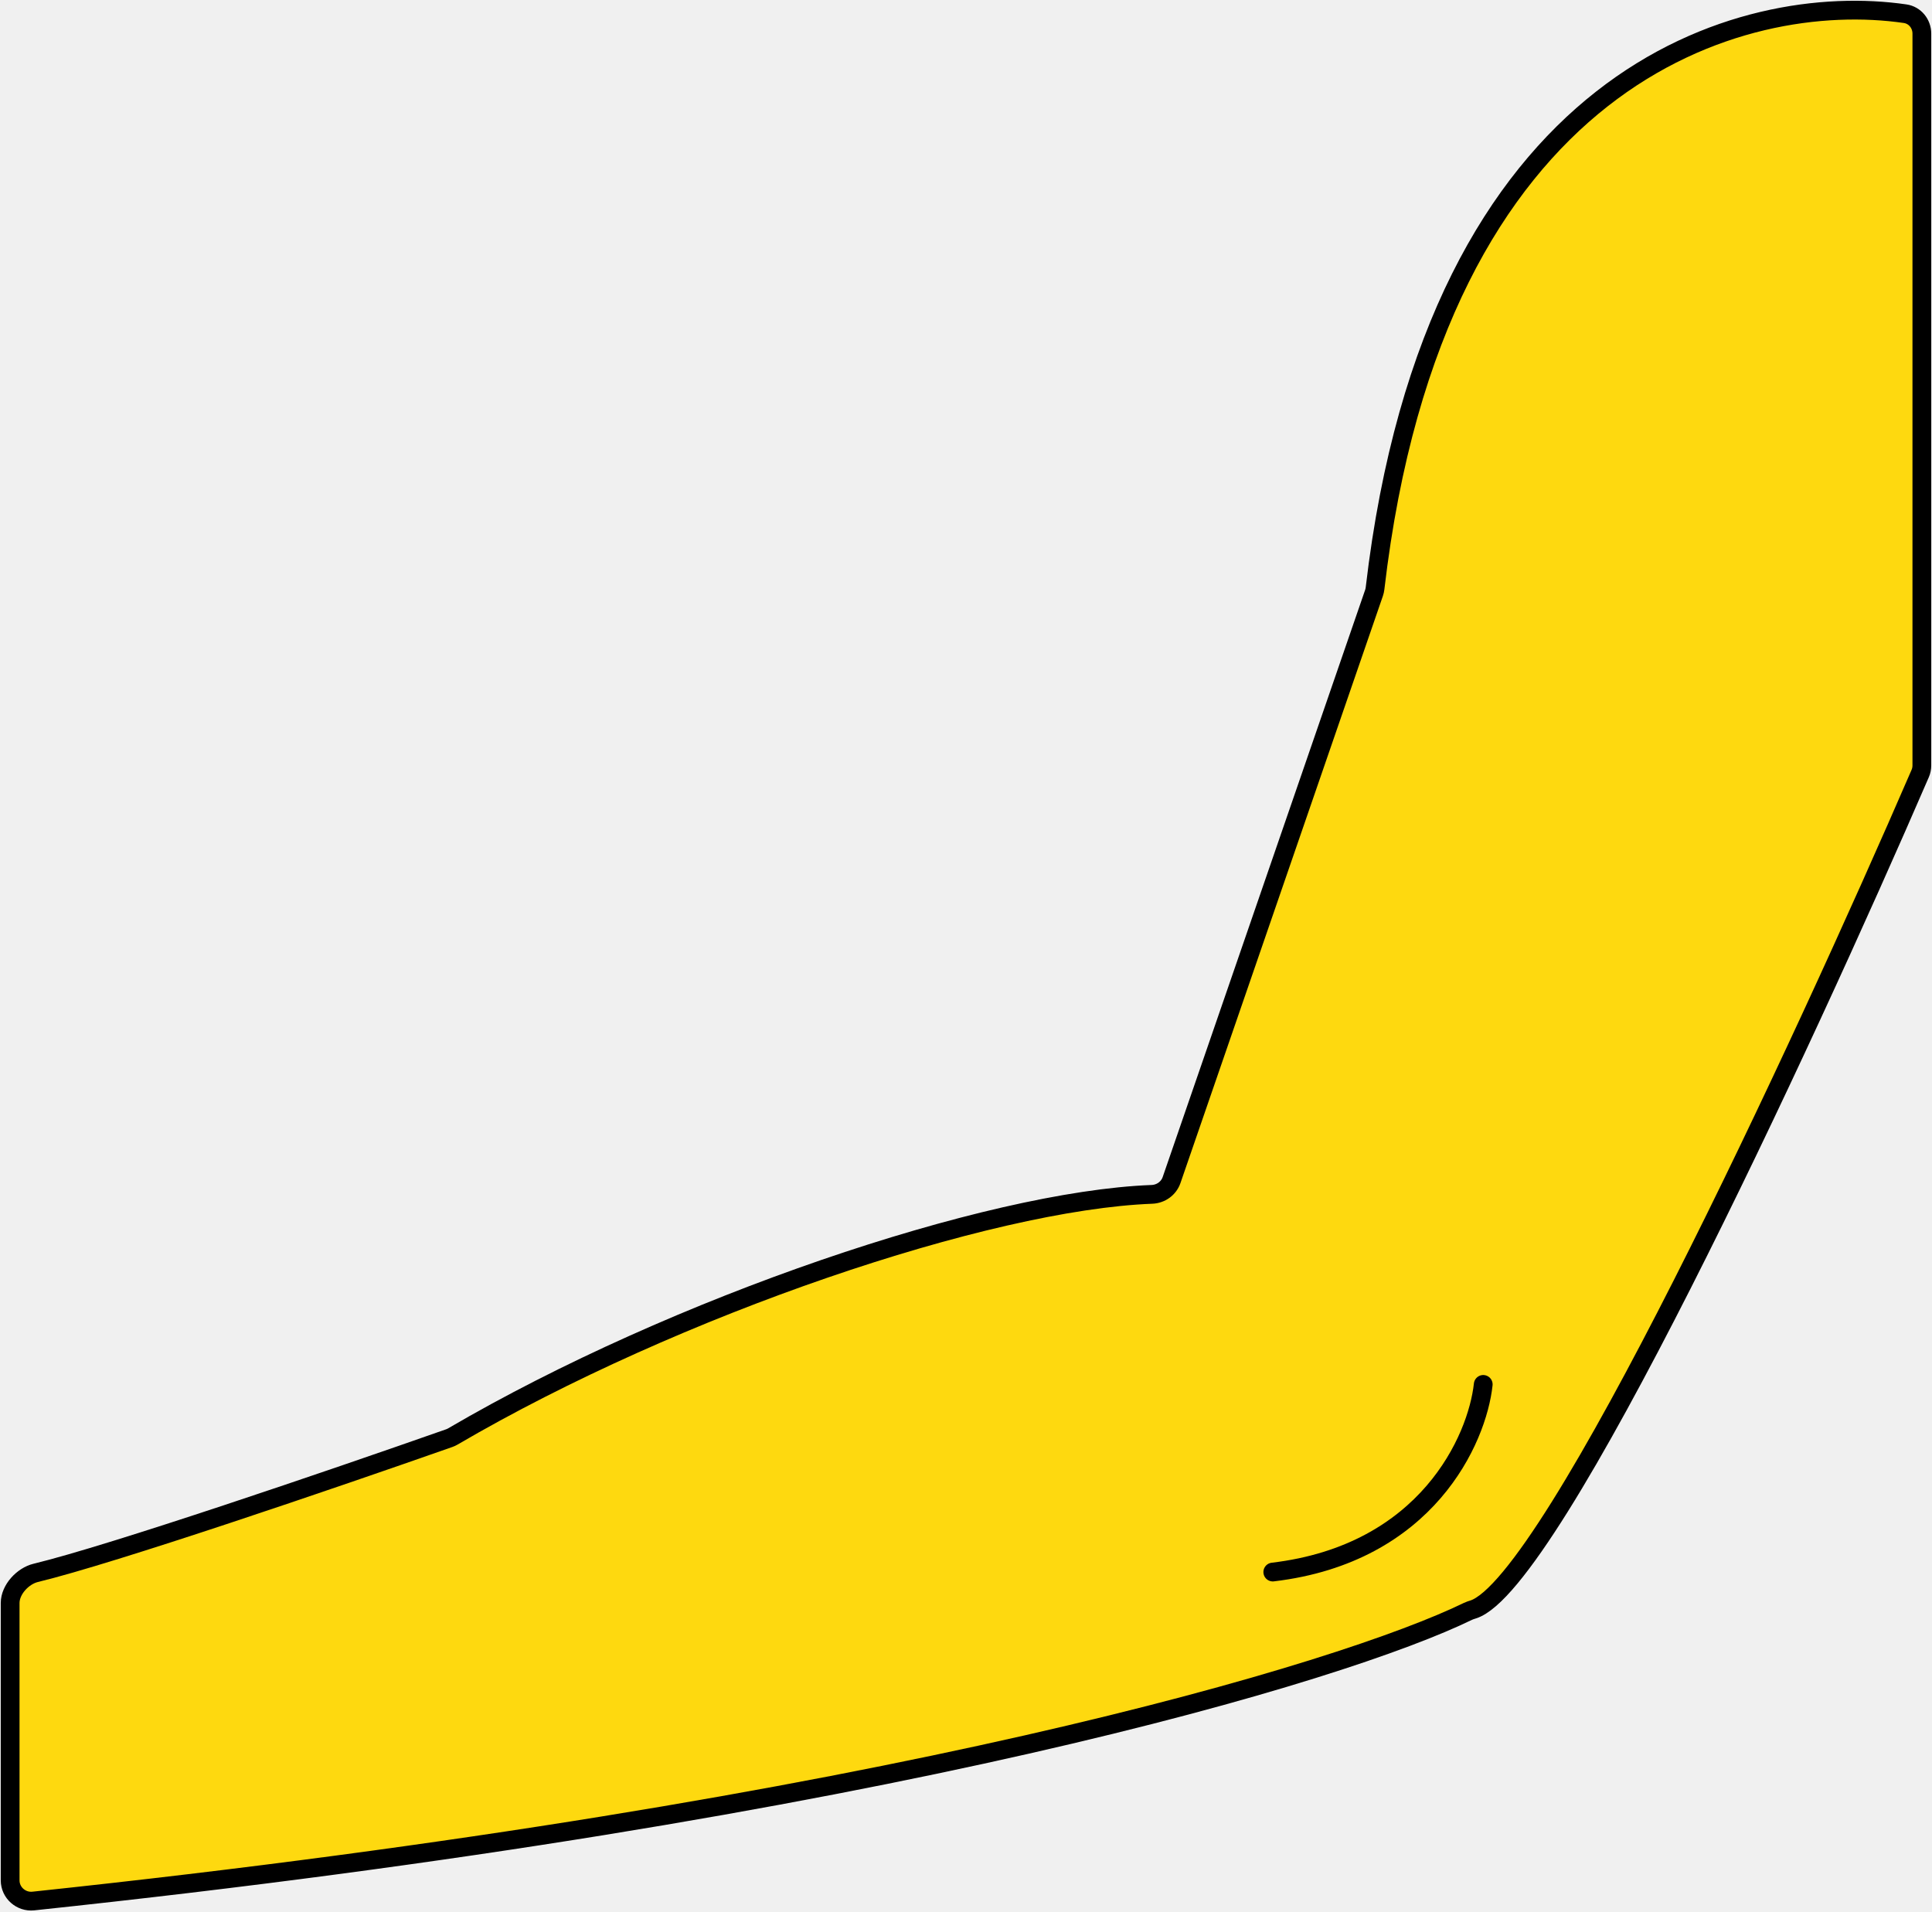
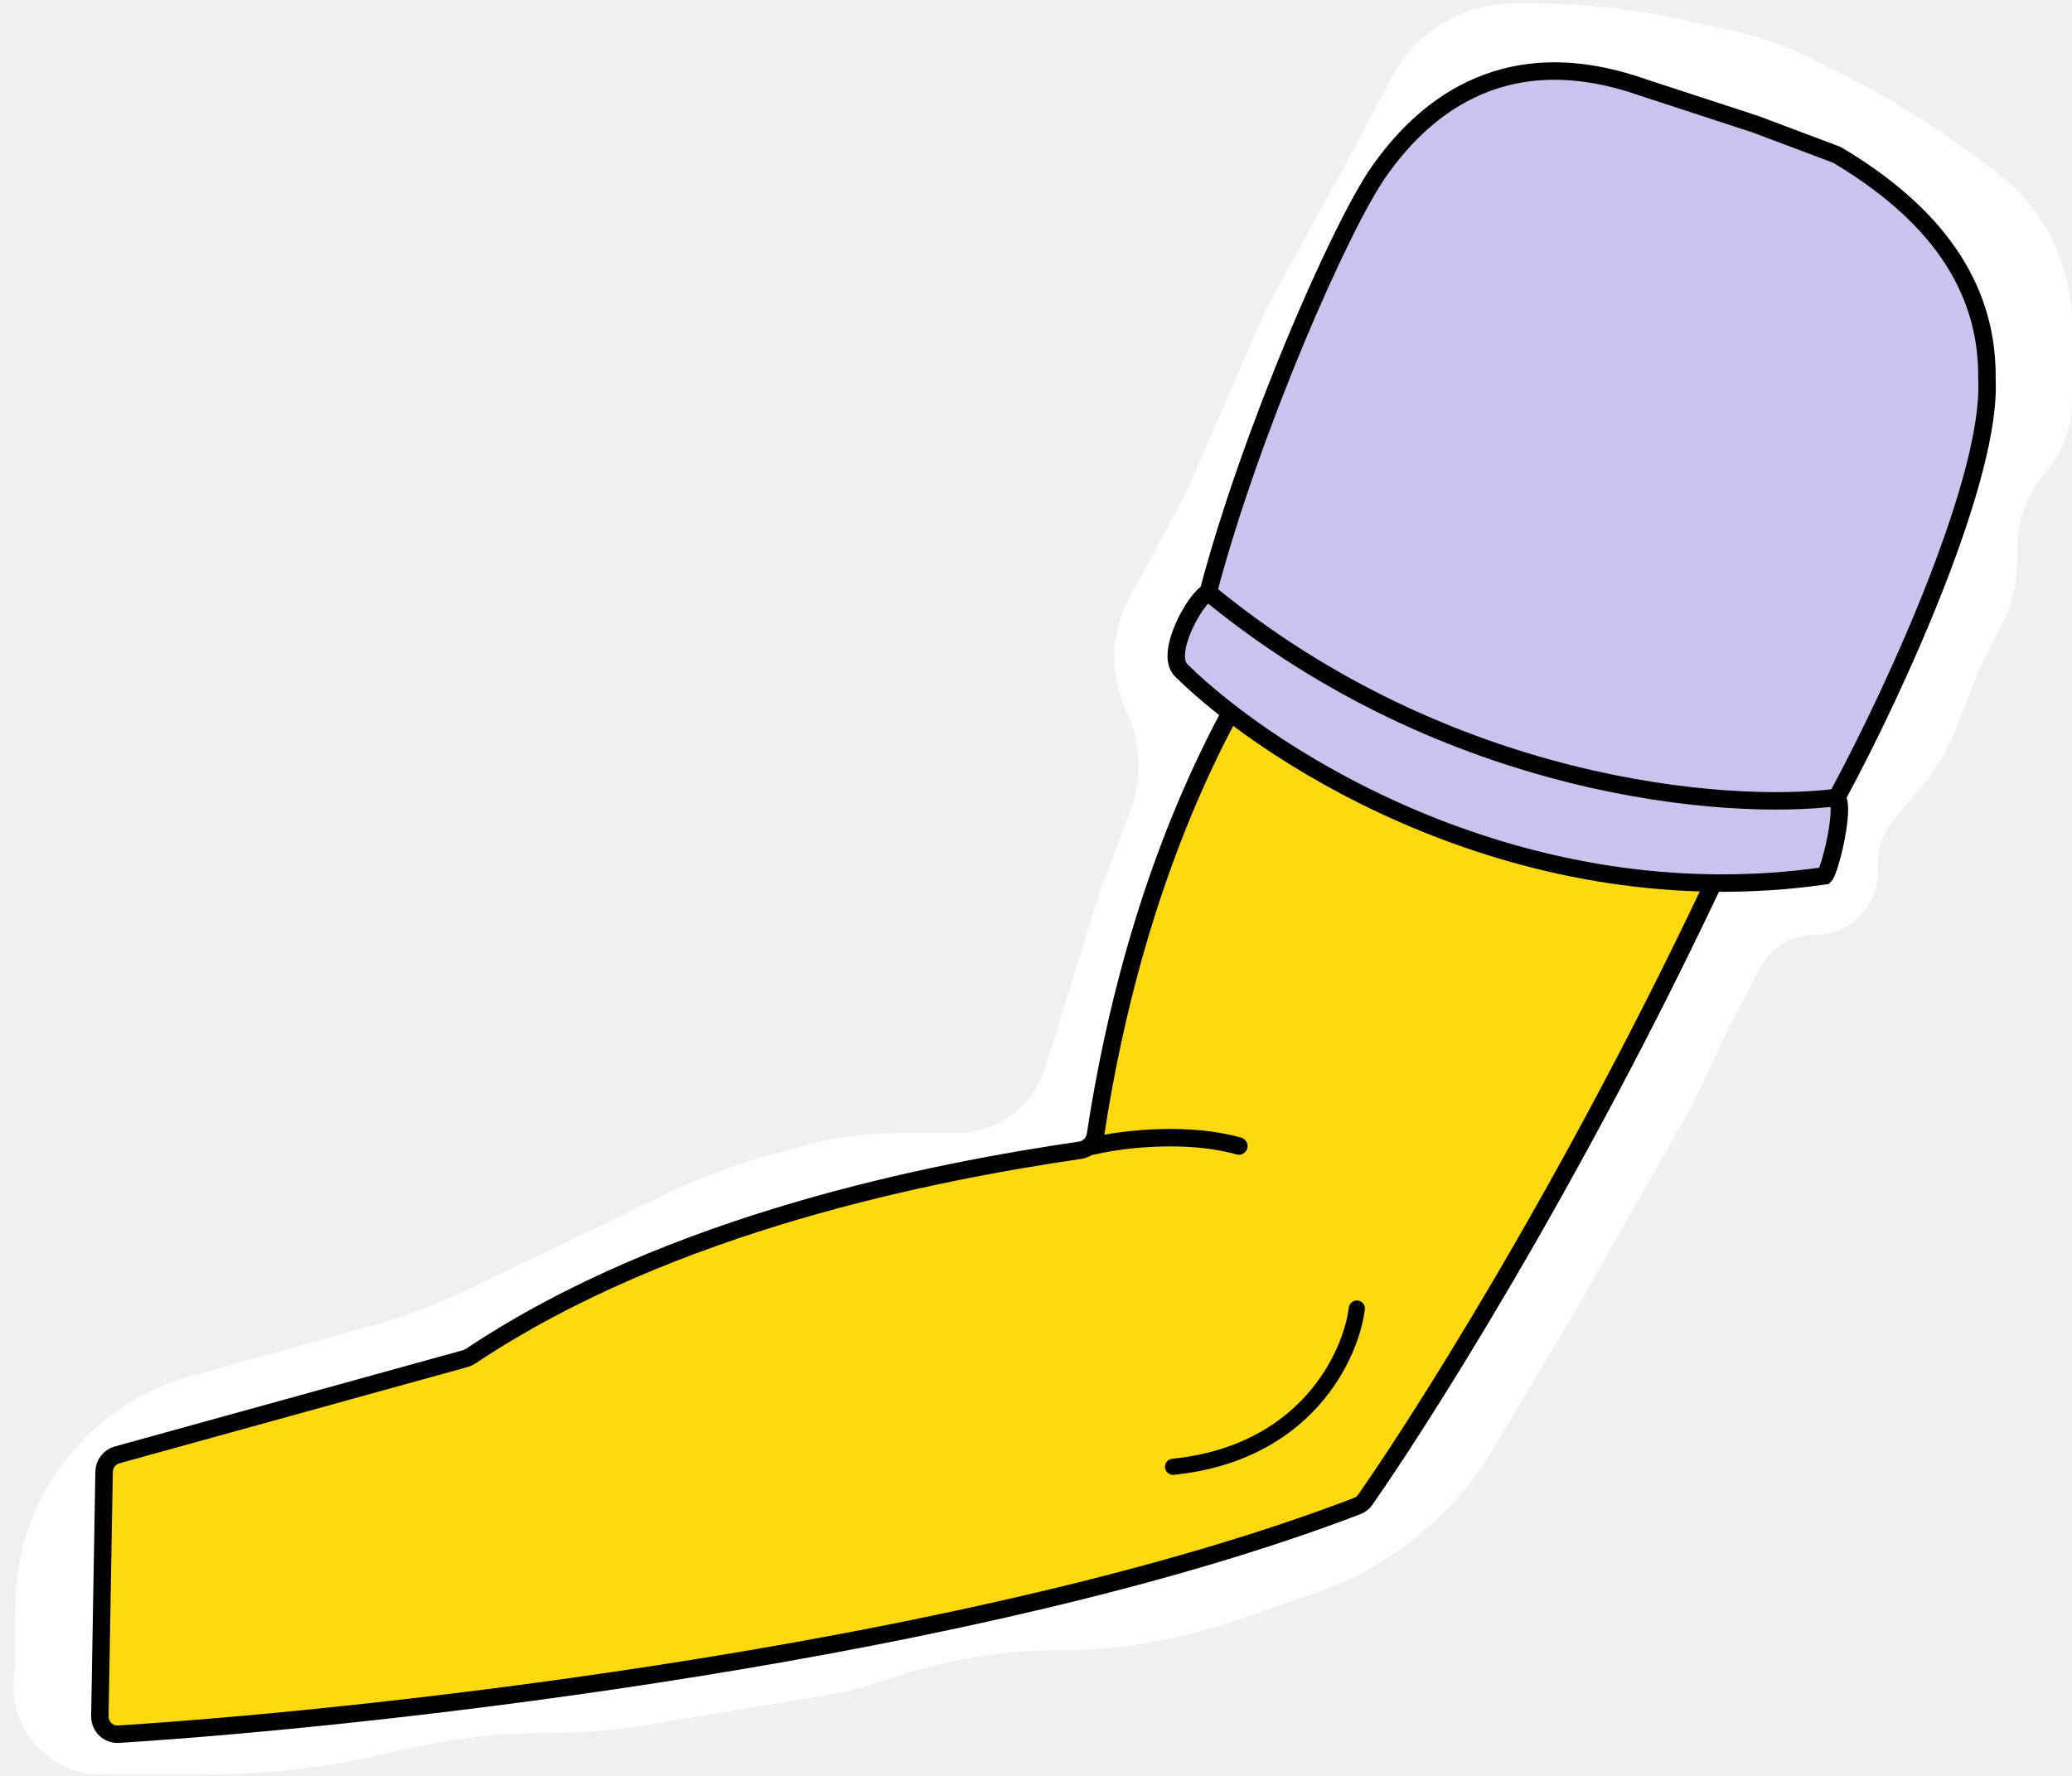
- <svg xmlns="http://www.w3.org/2000/svg" width="381" height="377" viewBox="0 0 381 377" fill="none">
-   <path d="M271.163 116.043C283.018 14.398 343.759 -1.951 375.705 2.703C377.635 2.984 379 4.677 379 6.627V150.93C379 151.49 378.894 152.023 378.672 152.537C355.421 206.307 306.168 312.397 290.518 317.377C290.141 317.497 289.831 317.586 289.475 317.759C265.271 329.556 176.002 356.937 6.574 374.873C4.154 375.129 2 373.235 2 370.802V316.104C2 313.466 4.489 310.779 7.054 310.16C22.092 306.527 65.356 291.763 88.604 283.59C88.853 283.502 89.08 283.396 89.308 283.263C133.221 257.566 194.757 236.747 227.167 235.522C228.916 235.456 230.47 234.355 231.04 232.7L270.964 116.923C271.061 116.641 271.128 116.339 271.163 116.043Z" fill="#FED90F" stroke="black" stroke-width="3.7" />
-   <path d="M292.5 273C291.333 283.833 281.4 306.4 251 310" stroke="black" stroke-width="3.7" stroke-linecap="round" />
+ <svg xmlns="http://www.w3.org/2000/svg" width="475" height="407" viewBox="0 0 475 407" fill="none">
+   <path d="M85.573 303.844L43.674 315.497C24.174 320.92 9.242 336.637 4.823 356.389C3.944 360.321 3.5 364.339 3.5 368.368V380.869C3.5 381.825 3.432 382.781 3.297 383.728C1.557 395.908 11.008 406.805 23.312 406.805H25.5H46.957C60.94 406.805 74.878 405.212 88.5 402.055L92.894 401.037C103.596 398.557 114.547 397.305 125.533 397.305C133.497 397.305 141.448 396.647 149.304 395.338L194.5 387.805L206.642 383.96C218.477 380.213 230.818 378.305 243.232 378.305C256.651 378.305 269.977 376.077 282.666 371.711L301.618 365.189C307.187 363.273 312.516 360.719 317.498 357.578C327.688 351.154 336.214 342.411 342.379 332.062L347 324.305L361 300.805L388 253.305L396.5 235.305L403.477 221.986C405.95 217.264 410.84 214.305 416.17 214.305C424.084 214.305 430.5 207.89 430.5 199.976V198.153C430.5 194.375 431.825 190.716 434.244 187.813L440.893 179.834C443.945 176.172 446.393 172.046 448.146 167.613L454 152.805L458.793 143.501C461.229 138.773 462.5 133.53 462.5 128.211V125.378C462.5 119.202 464.718 113.233 468.75 108.555C472.782 103.878 475 97.909 475 91.733V77.805V74.206C475 60.718 468.715 47.999 458 39.805L454.612 37.224C442.902 28.302 430.297 20.622 417 14.305C410.695 10.987 403.974 8.527 397.017 6.991L386.248 4.613C374.783 2.082 363.077 0.805 351.336 0.805H347C335.311 0.805 324.579 7.267 319.11 17.597L310 34.805L290 71.305L272 112.805L259.004 136.848C254.599 144.997 254.322 154.753 258.259 163.139C261.61 170.278 261.93 178.468 259.148 185.847L252 204.805L239.626 244.815C237.946 250.248 234.16 254.782 229.115 257.406C226.083 258.982 222.716 259.805 219.298 259.805H205.261C198.12 259.805 191.013 260.777 184.134 262.694L176 264.961C168.016 267.186 160.244 270.114 152.776 273.71L106.718 295.885C99.919 299.159 92.844 301.822 85.573 303.844Z" fill="white" />
+   <path d="M294.392 142.506C309.226 39.466 372.116 27.069 401.98 33.807C402.103 33.835 402.223 33.849 402.349 33.851C403.349 33.868 404.146 34.693 404.128 35.693L401.593 182.521C401.583 183.075 401.46 183.623 401.234 184.128C367.687 258.899 328.923 321.012 312.97 343.853C312.506 344.517 311.887 344.993 311.131 345.283C224.949 378.256 88.937 393.659 27.187 397.586C24.806 397.737 22.853 395.817 22.894 393.431L23.861 337.425C23.893 335.608 25.116 334.029 26.868 333.544L106.682 311.476C107.108 311.358 107.511 311.172 107.879 310.927C153.931 280.178 214.414 268.582 247.636 263.705C249.438 263.44 250.854 262.01 251.129 260.209C260.338 199.754 281.187 162.426 293.699 144.294C294.066 143.763 294.3 143.145 294.392 142.506Z" fill="#FED90F" stroke="black" stroke-width="4" />
+   <path d="M311.05 300.003C309.697 310.814 299.375 333.206 268.918 336.281" stroke="black" stroke-width="3.7" stroke-linecap="round" />
+   <path d="M250.5 262.747C258.167 260.913 272.8 259.547 284 262.747" stroke="black" stroke-width="4" stroke-linecap="round" />
+   <path d="M418.301 200.789C349.262 210.655 291.872 174.386 270.87 153.768C266.751 149.984 274.151 137.003 276.972 135.805C286.831 98.41 307.41 51.801 316 39.5C325.126 26.432 343.483 8.436 376.5 20L402.5 28.5L421.105 35.5C448.938 52.016 455.71 70.766 455.5 87C456.591 108.943 435.474 156.249 421.105 182.821C423.047 185.298 419.468 199.643 418.301 200.789Z" fill="#C9C4ED" />
+   <path d="M421.105 182.821C423.047 185.298 419.468 199.643 418.301 200.789C349.262 210.655 291.872 174.386 270.87 153.768C266.751 149.984 274.151 137.003 276.972 135.805M421.105 182.821C395.977 186.025 331.971 181.108 276.972 135.805M421.105 182.821C435.474 156.249 456.591 108.943 455.5 87C455.71 70.766 448.938 52.016 421.105 35.5L402.5 28.5L376.5 20C343.483 8.436 325.126 26.432 316 39.5C307.41 51.801 286.831 98.41 276.972 135.805" stroke="black" stroke-width="4" />
</svg>
